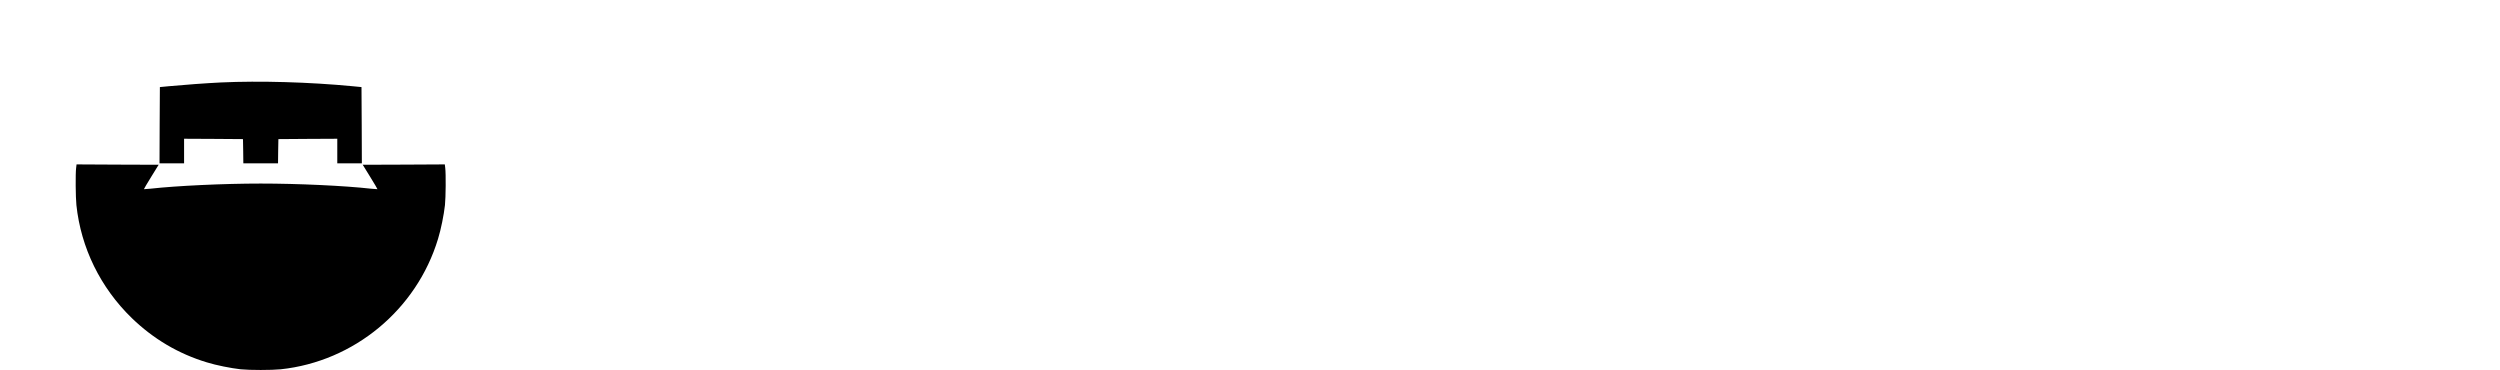
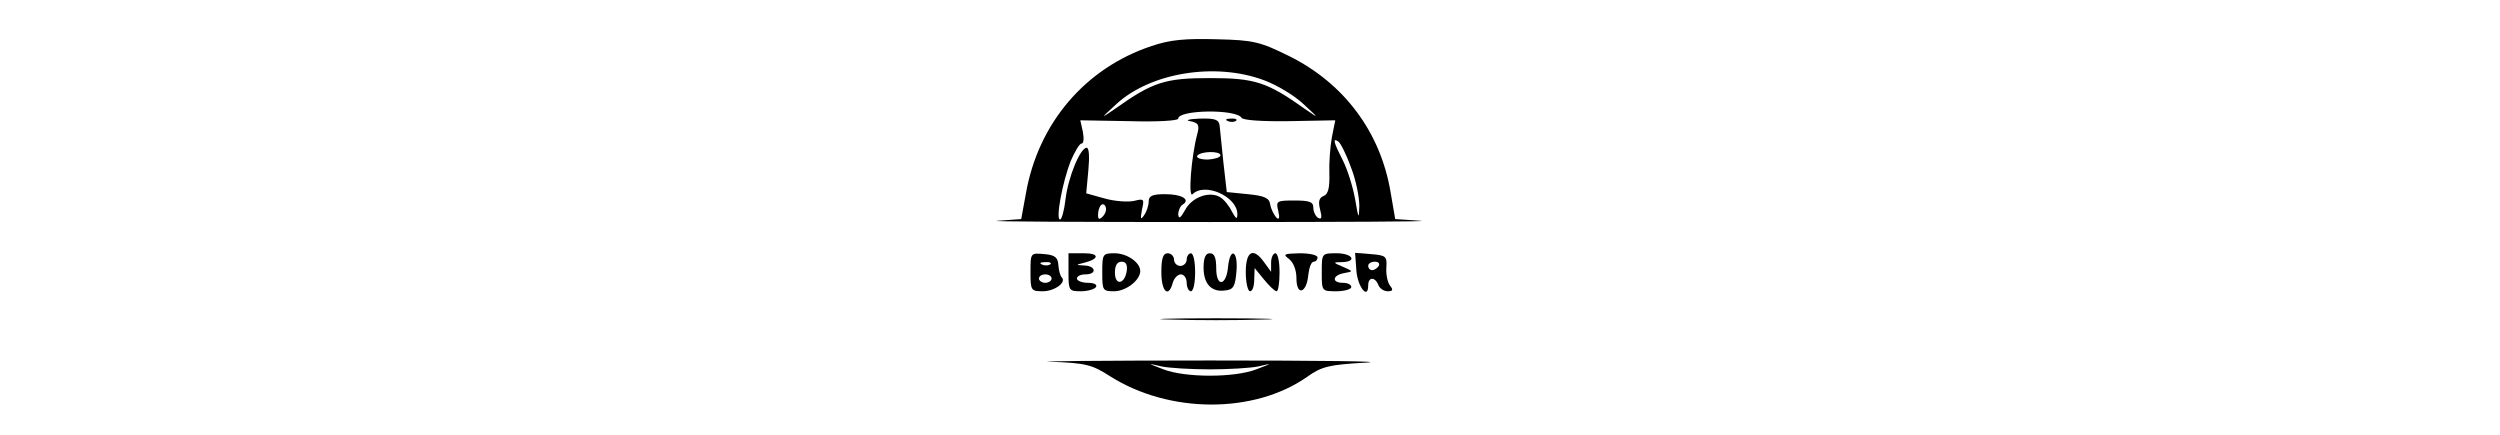
- <svg xmlns="http://www.w3.org/2000/svg" version="1.0" width="250px" height="37px" viewBox="0 0 250 512" preserveAspectRatio="xMidYMid meet">
-   <g transform="translate(-1500,512) scale(0.1,-0.1)" fill="#000000" stroke="none">
-     <path d="M2010 3979 c-190 -9 -521 -33 -720 -52 l-125 -12 -3 -528 -2 -527 170 0 170 0 0 170 0 170 408 -2 407 -3 3 -167 2 -168 240 0 240 0 2 168 3 167 408 3 407 2 0 -170 0 -170 170 0 170 0 -2 527 -3 528 -125 12 c-595 57 -1282 77 -1820 52z" />
-     <path d="M6 2795 c-10 -81 -7 -407 4 -513 63 -592 332 -1141 766 -1563 299 -289 645 -494 1038 -613 132 -41 333 -81 468 -96 125 -13 431 -13 556 0 1014 108 1880 825 2176 1804 41 132 81 333 96 468 11 106 14 432 4 513 l-6 50 -568 -3 -568 -2 103 -167 c57 -92 102 -169 101 -171 -2 -1 -43 2 -92 7 -361 41 -1014 71 -1524 71 -512 0 -1166 -31 -1524 -71 -49 -5 -90 -8 -92 -7 -1 2 44 79 101 171 l103 167 -568 2 -568 3 -6 -50z" />
+ <svg xmlns="http://www.w3.org/2000/svg" version="1.0" width="230px" height="30pt" viewBox="0 0 150 103" preserveAspectRatio="xMidYMid meet">
+   <g transform="translate(0,103) scale(0.1,-0.1)" fill="#000000" stroke="none">
+     <path d="M517 921 c-157 -52 -269 -183 -298 -350 l-11 -60 -56 -4 c-32 -2 195 -3 503 -3 308 0 533 1 499 3 l-60 4 -11 64 c-24 143 -111 258 -240 322 -69 34 -84 38 -172 40 -74 2 -110 -1 -154 -16z m266 -81 c30 -11 72 -36 93 -56 39 -36 39 -36 4 -12 -90 64 -119 73 -225 73 -106 0 -135 -9 -225 -73 -35 -24 -35 -24 4 12 81 74 234 99 349 56z m-53 -89 c3 -6 51 -9 114 -8 l108 2 -8 -40 c-4 -22 -7 -61 -6 -86 1 -34 -3 -49 -13 -53 -11 -4 -14 -13 -9 -32 5 -19 4 -25 -5 -20 -6 4 -11 15 -11 24 0 14 -9 17 -45 17 -42 0 -44 -1 -38 -25 4 -17 2 -22 -5 -15 -5 6 -12 19 -14 30 -2 16 -13 21 -53 25 l-50 5 -8 70 c-4 39 -8 78 -9 88 -2 14 -11 17 -48 16 -25 -1 -34 -4 -22 -6 20 -4 23 -9 17 -31 -14 -52 -22 -153 -11 -142 29 29 106 -6 106 -47 0 -14 -3 -12 -13 6 -6 13 -19 29 -28 34 -25 15 -67 0 -83 -31 -10 -18 -15 -22 -16 -10 0 9 5 20 10 23 20 12 -1 25 -41 25 -30 0 -39 -4 -39 -17 0 -10 -5 -25 -11 -33 -8 -12 -9 -9 -5 13 6 26 5 27 -19 21 -14 -3 -46 -1 -70 6 l-43 12 5 54 c3 32 2 54 -4 54 -15 0 -44 -70 -50 -122 -3 -26 -9 -48 -13 -48 -11 0 6 89 25 138 10 23 21 42 26 42 5 0 6 12 3 28 l-6 27 116 -2 c66 -2 116 1 116 6 0 21 137 23 150 2z m259 -117 c12 -30 20 -71 20 -92 -1 -33 -2 -31 -10 16 -5 29 -18 70 -29 92 -22 43 -25 54 -11 45 5 -3 19 -30 30 -61z m-309 28 c0 -5 -14 -9 -30 -10 -17 0 -28 4 -25 9 8 11 55 12 55 1z m-279 -145 c-8 -8 -11 -7 -11 4 0 9 3 19 7 23 4 4 9 2 11 -4 3 -7 -1 -17 -7 -23z" />
+     <path d="M698 743 c7 -3 16 -2 19 1 4 3 -2 6 -13 5 -11 0 -14 -3 -6 -6z" />
+     <path d="M230 386 c0 -44 1 -46 29 -46 28 0 57 21 45 33 -4 4 -7 17 -8 29 -1 18 -8 24 -33 26 -33 3 -33 3 -33 -42z m47 18 c-3 -3 -12 -4 -19 -1 -8 3 -5 6 6 6 11 1 17 -2 13 -5z m3 -34 c0 -5 -7 -10 -15 -10 -8 0 -15 5 -15 10 0 6 7 10 15 10 8 0 15 -4 15 -10z" />
+     <path d="M320 385 c0 -43 1 -45 29 -45 17 0 33 5 36 10 4 6 -5 10 -19 10 -14 0 -26 5 -26 10 0 6 9 10 20 10 28 0 25 20 -2 21 -21 1 -21 2 -3 6 38 9 40 23 2 23 l-37 0 0 -45z" />
+     <path d="M400 385 c0 -43 1 -45 28 -45 28 0 62 26 62 48 0 20 -31 42 -61 42 -28 0 -29 -2 -29 -45z m58 3 c-5 -32 -28 -35 -28 -4 0 17 5 26 16 26 10 0 14 -7 12 -22z" />
+     <path d="M540 385 c0 -46 17 -62 27 -25 3 11 12 20 19 20 8 0 14 -9 14 -20 0 -11 5 -20 10 -20 6 0 10 20 10 45 0 25 -4 45 -10 45 -5 0 -10 -7 -10 -15 0 -8 -7 -15 -15 -15 -8 0 -15 7 -15 15 0 8 -7 15 -15 15 -11 0 -15 -12 -15 -45z" />
+     <path d="M640 396 c0 -39 19 -59 52 -54 19 2 23 10 26 46 4 48 -15 58 -20 10 -4 -46 -28 -49 -28 -4 0 25 -4 36 -15 36 -10 0 -15 -10 -15 -34z" />
+     <path d="M740 385 c0 -25 5 -45 10 -45 6 0 10 12 10 28 l1 27 22 -27 c13 -16 26 -28 30 -28 4 0 7 20 7 45 0 25 -4 45 -10 45 -5 0 -10 -10 -10 -22 l0 -22 -16 22 c-26 37 -44 28 -44 -23z" />
+     <path d="M843 416 c10 -8 17 -26 17 -45 0 -43 24 -36 28 7 2 18 7 32 13 32 5 0 9 5 9 10 0 6 -19 10 -42 10 -38 -1 -41 -2 -25 -14z" />
+     <path d="M920 385 c0 -45 0 -45 35 -45 19 0 35 5 35 10 0 6 -9 10 -20 10 -27 0 -25 18 3 23 22 4 22 4 -3 15 -24 10 -24 11 -2 11 37 1 25 21 -13 21 -35 0 -35 0 -35 -45z" />
+     <path d="M1002 389 c3 -39 28 -70 28 -35 0 20 16 21 24 1 3 -8 13 -15 22 -15 12 0 14 3 6 13 -6 7 -10 26 -9 43 2 27 -1 29 -36 32 l-38 3 3 -42z m53 11 c-3 -5 -10 -10 -16 -10 -5 0 -9 5 -9 10 0 6 7 10 16 10 8 0 12 -4 9 -10z" />
+     <path d="M563 273 c59 -2 155 -2 215 0 59 1 10 3 -108 3 -118 0 -167 -2 -107 -3z" />
+     <path d="M278 173 c83 -3 98 -7 140 -34 140 -89 341 -90 467 -2 35 25 52 29 140 34 55 3 -111 5 -370 5 -259 0 -428 -2 -377 -3z m377 -18 c44 0 96 3 115 7 34 8 34 8 -5 -7 -52 -20 -168 -20 -220 0 -39 15 -39 15 -5 7 19 -4 71 -7 115 -7z" />
  </g>
</svg>
